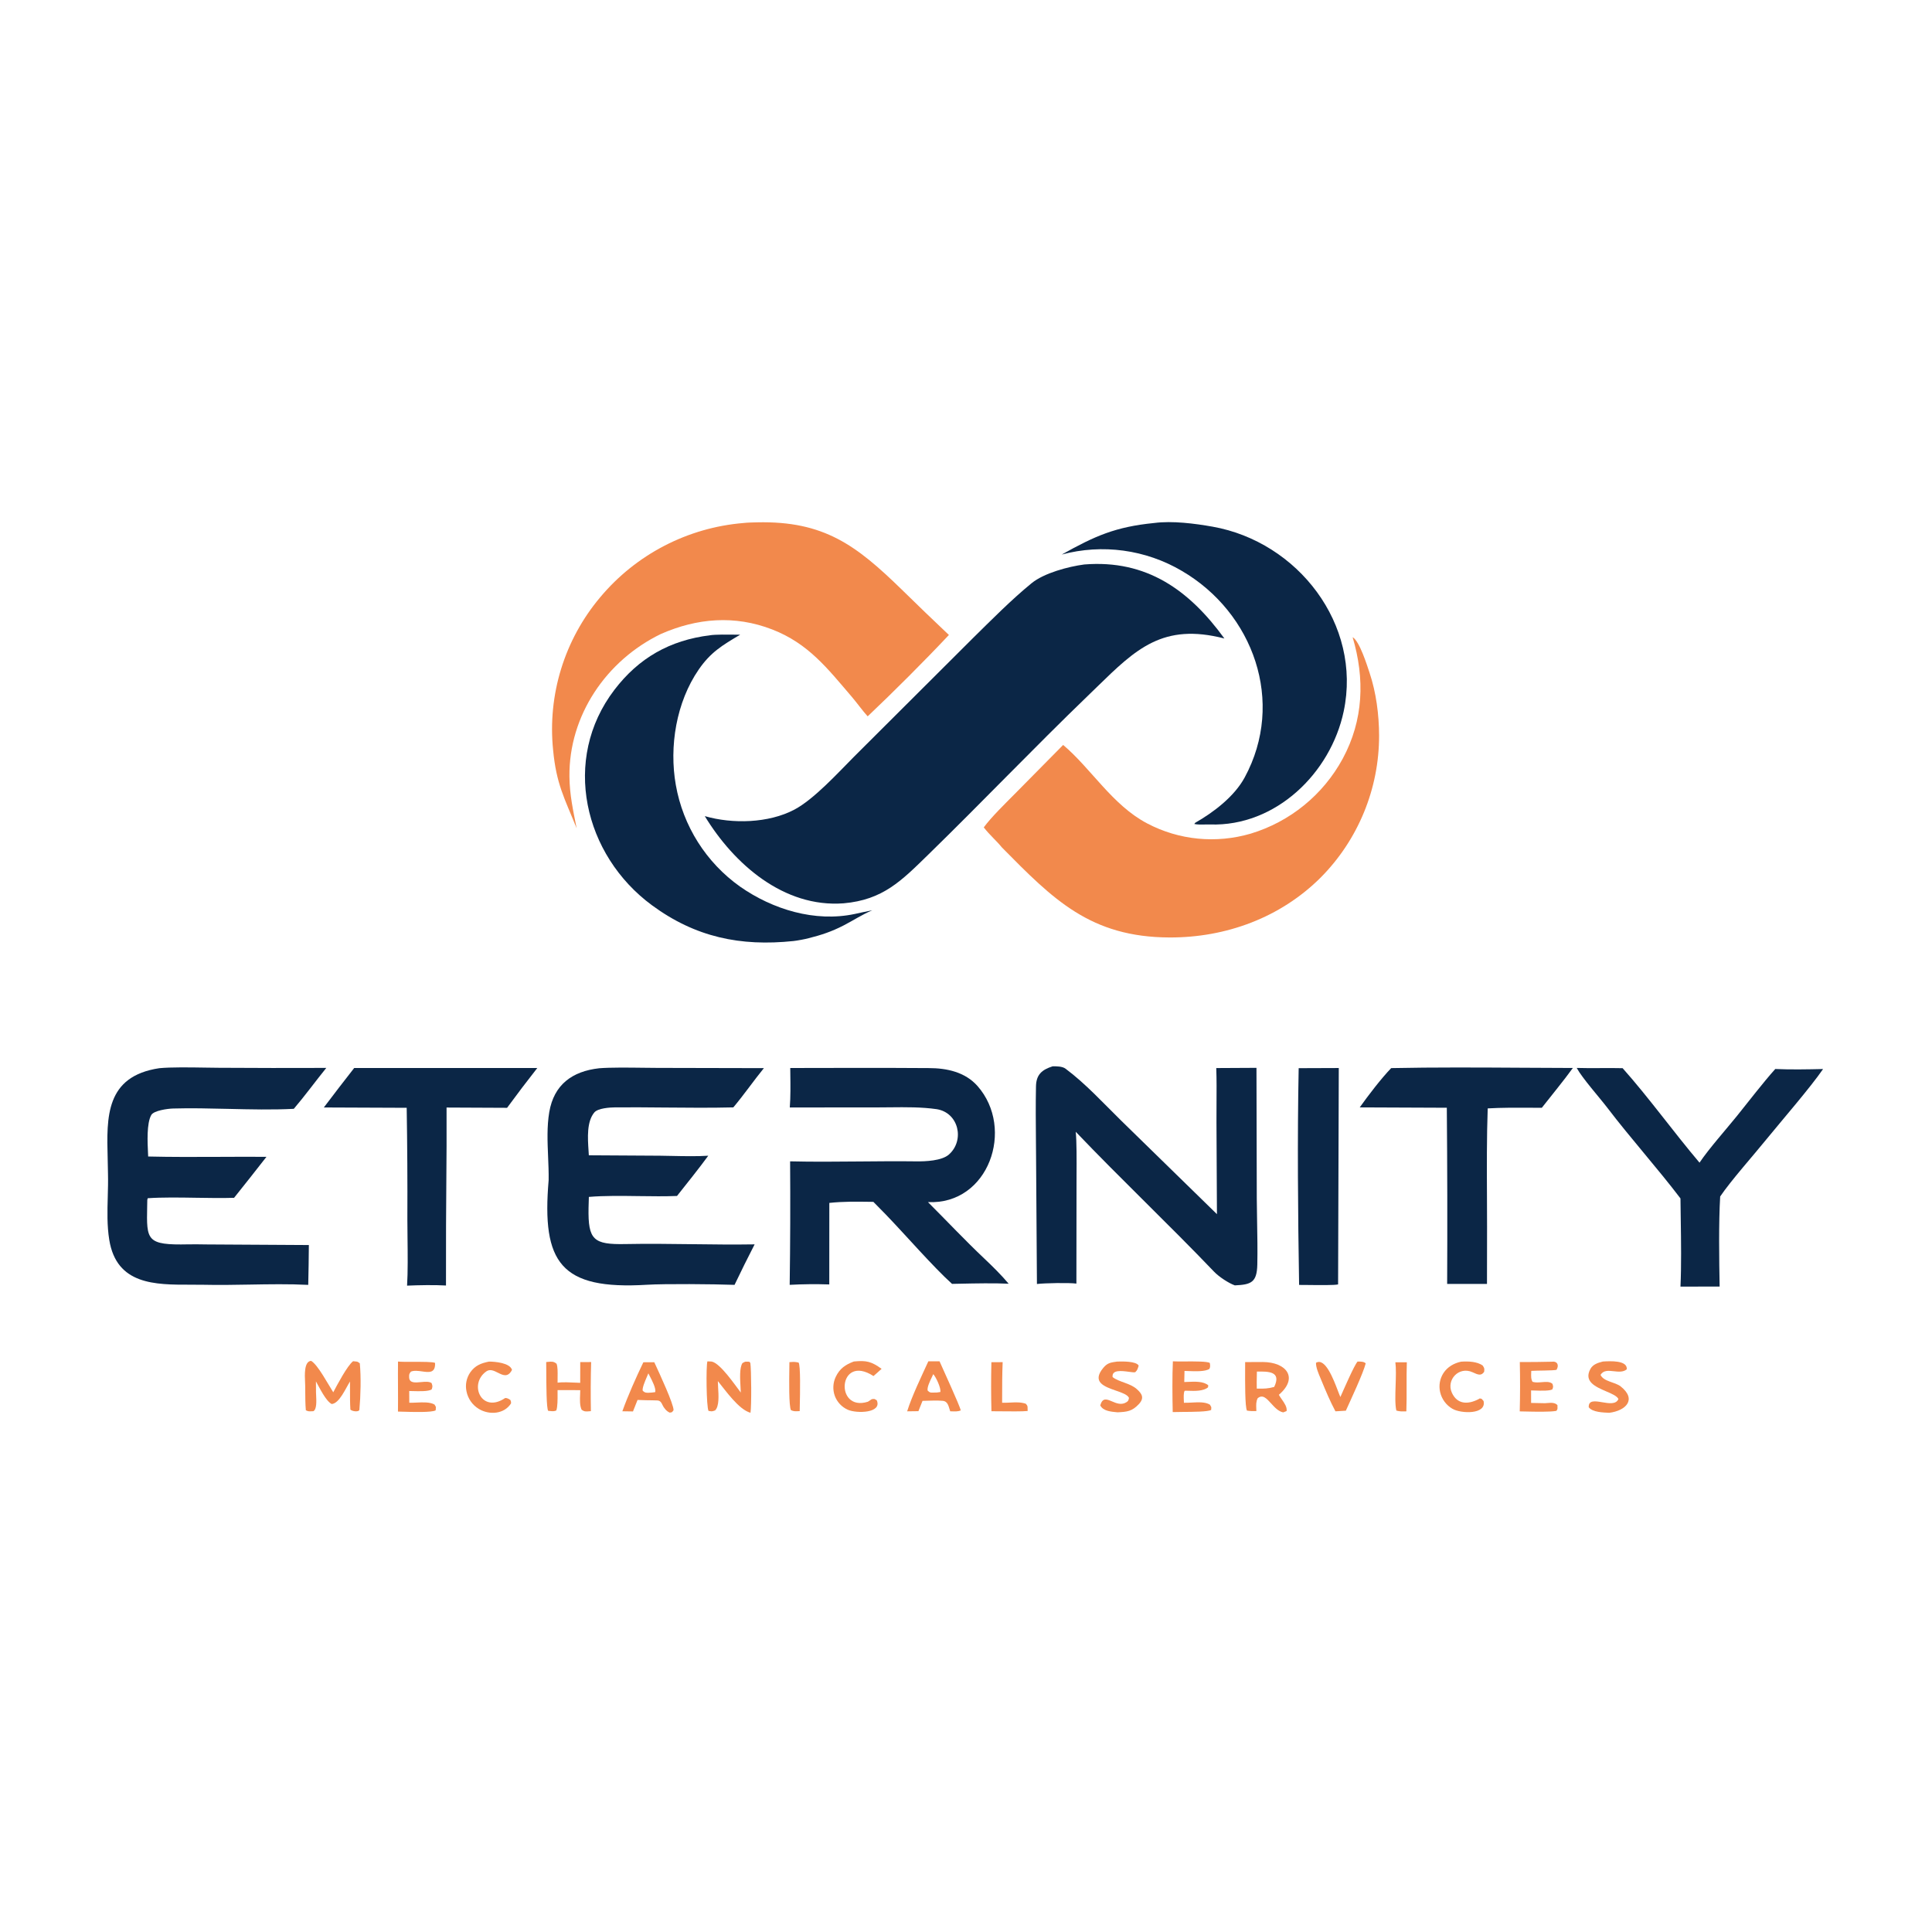
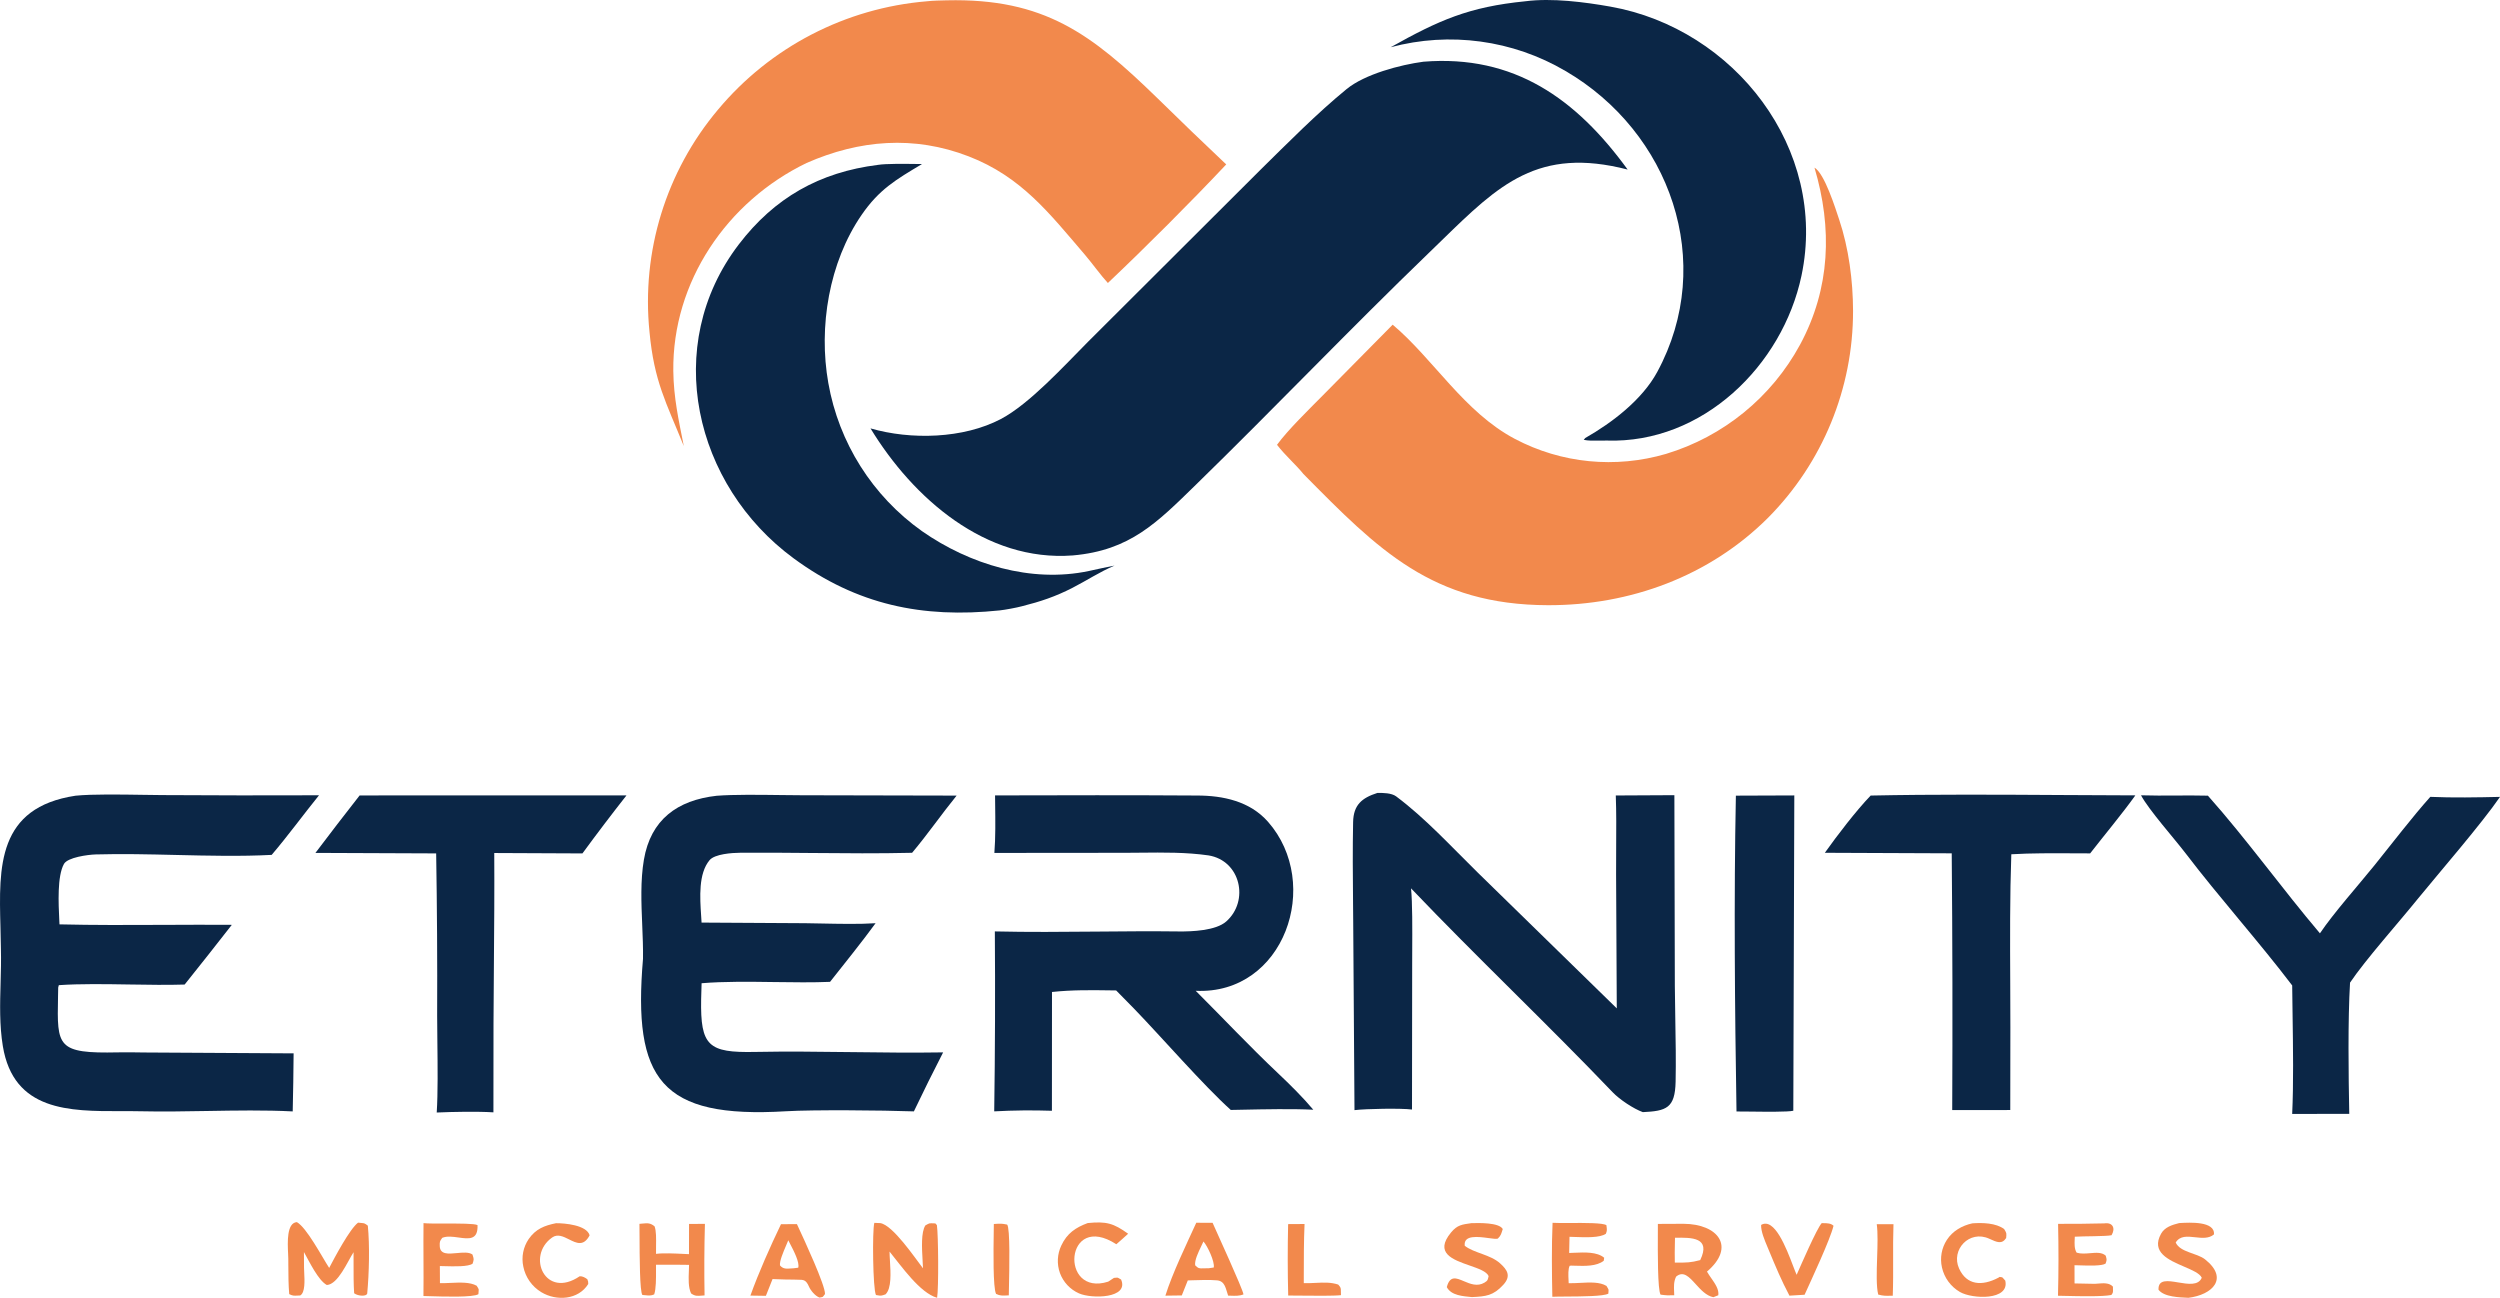
- <svg xmlns="http://www.w3.org/2000/svg" width="1024" height="1024" viewBox="0 0 1024 1024">
+ <svg xmlns="http://www.w3.org/2000/svg" width="909.376" height="472.092" viewBox="56.900 276.735 909.376 472.092">
  <path fill="#0b2646" d="M648.957 338.414c-18.648-25.661-41.244-41.892-74.297-39.23-8.41 1.115-21.282 4.517-27.93 9.955-10.756 8.798-21.403 19.584-31.316 29.337l-62.818 62.653c-8.536 8.584-21.214 22.534-31.609 28.013-13.656 7.198-32.767 7.664-47.439 3.42 15.471 25.403 41.859 48.612 73.577 46.212 20.864-1.822 30.66-11.944 44.814-25.746 28.541-27.832 56.063-56.686 84.761-84.354 1.618-1.559 3.19-3.092 4.727-4.589 20.648-20.117 34.964-34.065 67.53-25.671" />
  <path fill="#f2894c" d="M725.895 356.595c-1.347-4.011-5.287-16.757-8.977-18.878 6.553 22.057 5.783 43.924-5.235 64.373a82.66 82.66 0 0 1-48.797 39.758c-18.33 5.345-37.942 3.502-54.929-5.458-18.474-9.745-29.608-29.038-44.469-41.551l-25.597 25.912c-4.795 4.847-12.584 12.427-16.477 17.783 3.227 4.152 6.73 7.049 9.583 10.593 27.199 27.558 46.872 47.642 89.009 47.749 29.827.075 58.687-10.513 80.01-31.785a106.63 106.63 0 0 0 30.932-75.266c-.026-10.966-1.556-22.817-5.053-33.23" />
  <path fill="#f2894c" d="M401.251 276.853c-2.117.049-5.122.101-7.181.35a110.9 110.9 0 0 0-76.011 39.432 108.52 108.52 0 0 0-24.904 80.827c1.686 18.095 6.053 25.629 12.478 41.533-1.864-9.465-3.703-17.6-3.818-27.288-.386-32.438 19.521-61.691 48.468-75.682 19.197-8.445 39.129-10.088 58.959-2.415 19.199 7.429 29.347 20.68 42.311 35.816 2.478 2.893 5.918 7.659 8.337 10.249 13.537-12.808 30.28-29.538 43.05-43.131a1814 1814 0 0 1-25.159-24.224c-23.852-23.196-40.976-36.293-76.53-35.467" />
  <path fill="#0b2646" d="M390.201 336.382c-4.293-.054-10.966-.138-13.867.317-21.363 2.661-37.758 12.013-50.677 28.915-28.18 36.868-16.234 87.632 19.938 114.222 23.002 16.908 46.829 21.866 74.933 18.936 2.001-.217 6.138-.984 8.094-1.513 6.742-1.695 12.192-3.511 18.436-6.723 5.25-2.7 9.839-5.777 15.253-8.063-3.166.572-6.206 1.303-9.347 1.966-21.024 4.44-43.4-2.411-60.701-14.505a83.9 83.9 0 0 1-34.065-53.888c-3.615-20.381.247-43.894 12.119-61.152 6.356-9.239 12.491-12.842 21.976-18.489-.591-.004-1.301-.013-2.092-.023" />
  <path fill="#0b2646" d="M642.692 279.146c-9.391-1.663-21.301-3.204-30.875-1.955-20.681 2.04-31.575 6.939-49.067 16.728a83.06 83.06 0 0 1 63.62 8.652c37.976 22.138 55.016 69.523 33.323 109.518-5.45 10.047-16.357 18.391-26.152 23.97l-.55.668c1.662.362 3.703.317 5.653.274.957-.021 1.892-.041 2.749-.013 34.805 1.14 63.889-27.251 70.797-59.977 9.737-46.13-24.431-89.883-69.498-97.865" />
  <path fill="#0b2646" d="M564.742 566.413c-1.68-1.255-4.824-1.285-6.834-1.242-5.641 1.802-8.689 4.364-8.814 10.609-.196 9.753-.109 19.53-.022 29.297q.033 3.557.059 7.111l.465 68.359c4.12-.498 16.953-.741 20.919-.218l.064-52.698c-.003-1.432.007-3.213.018-5.191.04-7.376.095-17.501-.436-22.574 23.941 25.096 49.355 49.095 73.348 74.183 2.523 2.638 7.57 5.995 10.973 7.227 8.596-.405 11.722-1.474 11.922-11.084.157-7.529.023-15.062-.111-22.596-.072-4.095-.145-8.189-.171-12.283l-.166-69.334-21.313.113c.223 5.955.18 12.542.139 18.975-.021 3.301-.042 6.563-.027 9.678l.249 48.784-50.729-49.546c-9.566-9.376-18.78-19.531-29.533-27.57" />
  <path fill="#0b2646" d="M109.041 565.859c-8.29-.13-18.532-.291-24.62.307-28.523 4.296-27.944 25.834-27.353 47.817.072 2.675.144 5.356.164 8.014.109 4.073-.005 8.174-.119 12.28-.212 7.676-.426 15.371.81 22.935 3.885 23.77 24.293 23.735 42.881 23.702 2.513-.004 4.992-.009 7.393.046 7.872.179 15.948.039 24.032-.101 10.51-.183 21.034-.365 31.143.153q.252-10.556.329-21.115l-54.443-.321-.28-.004c-2.881-.045-6.357-.098-9.154-.037-22.231.485-22.18-2.083-21.819-20.07q.035-1.668.066-3.518l.224-.86c7.748-.534 16.76-.388 25.717-.243 6.919.112 13.806.224 20.054.021a2110 2110 0 0 0 17.159-21.72c-8.082-.061-16.35-.023-24.648.014-12.805.058-25.679.117-38.04-.186l-.075-1.573c-.29-5.933-.783-15.994 1.707-20.411 1.342-2.38 8.65-3.368 11.563-3.453 9.451-.273 19.285-.041 29.138.192 11.797.278 23.622.557 34.854-.029 5.884-6.899 11.484-14.583 17.216-21.681q-28.476.114-56.951-.07a700 700 0 0 1-6.948-.089" />
  <path fill="#0b2646" d="m419.465 566.065-.614.002c.01 1.06.024 2.15.038 3.261.074 5.809.155 12.172-.284 17.66l47.513-.044c1.898-.003 3.818-.023 5.752-.043 8.155-.085 16.554-.172 24.597.981 11.71 1.88 14.944 16.552 6.474 24.042-3.787 3.348-12.452 3.685-17.323 3.623-9.92-.128-19.961-.036-30.009.056-12.336.113-24.685.226-36.835-.067q.243 32.73-.226 65.456c6.989-.38 13.991-.451 20.986-.213l.028-43.212c7.387-.785 14.286-.687 21.621-.582l1.721.024 6.681 6.804c9.939 10.287 25.102 27.75 35.011 36.667 1.312-.025 2.68-.053 4.088-.082 8.394-.175 18.2-.378 25.927.001-3.732-4.461-8.582-9.255-12.832-13.267-10.29-9.713-19.945-20.02-29.942-29.99 32.235 1.512 46.157-38.935 26.287-61.497-6.572-7.462-16.333-9.536-25.818-9.537-24.275-.164-48.565-.103-72.841-.043" />
  <path fill="#0b2646" d="M340.966 565.936c-7.924-.1-17.304-.218-23.369.259-14.337 1.601-24.004 8.698-26.479 23.266-1.287 7.575-.946 15.703-.612 23.687.176 4.197.35 8.354.285 12.37-3.728 43.835 6.354 58.188 52.077 55.434 9.59-.577 34.966-.365 46.457.049a813 813 0 0 1 10.638-21.461c-11.07.182-22.179.041-33.292-.099-11.741-.148-23.485-.297-35.186-.065-16.92.335-19.839-2.151-19.544-19.126l.166-5.862c8.137-.682 17.332-.555 26.456-.43 6.965.096 13.889.191 20.268-.074 5.277-6.692 11.556-14.455 16.563-21.33-5.756.394-13.198.239-19.829.101-2.02-.042-3.965-.082-5.764-.105l-37.708-.223c-.043-.798-.099-1.645-.157-2.528-.44-6.636-1.013-15.285 3.064-20.174 1.887-2.263 8.209-2.676 11.125-2.7 8.59-.07 17.317.008 26.064.087 12.233.11 24.504.22 36.488-.075 5.646-6.711 10.652-13.971 16.196-20.803l-56.414-.126a753 753 0 0 1-7.493-.072" />
  <path fill="#0b2646" d="M848.303 566.107c-4.27.026-8.518.051-12.612-.082 2.907 5.396 12.144 15.749 16.301 21.204 12.219 16.036 26.608 32.044 38.694 47.964.031 3.397.084 6.965.139 10.622.179 12.039.372 25.046-.142 36.12l20.761-.042c-.273-13.908-.538-34.074.285-47.728 5.7-8.449 17.862-22.054 24.683-30.521 7.792-9.546 23.188-27.303 29.864-37.043-8.083.192-17.313.356-25.352-.01-6.639 7.421-13.898 16.959-20.251 24.828-5.879 7.283-14.877 17.366-19.896 24.816-13.668-16.11-26.79-34.405-40.751-50.075-3.858-.099-7.799-.076-11.723-.053" />
  <path fill="#0b2646" d="M807.432 565.928c-23.433-.141-47.329-.284-70.075.191-5.251 5.451-12.206 14.533-16.67 20.819l46.155.194q.41 46.694.178 93.39l21.115-.013.039-30.134c.001-5.267-.024-10.631-.049-16.041-.072-15.659-.145-31.701.39-46.858 7.195-.429 15.117-.387 22.67-.347 2.037.011 4.048.022 6.01.023 5.13-6.587 11.666-14.439 16.445-21.1-8.613-.019-17.377-.071-26.208-.124" />
  <path fill="#0b2646" d="m284.788 566.054-97.071.021a1465 1465 0 0 0-16.076 20.904l43.915.181q.482 29.525.357 59.055c.002 2.8.04 6.018.079 9.413.103 8.798.22 18.788-.234 25.786 5.893-.26 14.741-.432 20.624-.065l.03-31.984c.029-7.113.085-14.273.142-21.446.108-13.664.217-27.375.132-40.899l32.076.148a791 791 0 0 1 16.026-21.114" />
  <path fill="#0b2646" d="m709.584 566.073-21.257.079c-.747 37.373-.384 77.59.225 114.883 1.011-.012 2.774.01 4.863.035 5.734.069 13.928.169 15.802-.304z" />
  <path fill="#f2894c" d="M669.305 721.891q-4.677-.006-9.354.045c.005.66 0 1.757-.007 3.136-.034 6.91-.103 20.909.992 22.588 2.16.29 2.775.301 4.966.227q-.016-.653-.045-1.272c-.083-1.962-.157-3.694.724-5.506 2.638-2.221 4.73.087 7.123 2.725 1.838 2.027 3.853 4.249 6.427 4.761l1.802-.713c.295-2.114-1.125-4.15-2.54-6.18-.564-.808-1.126-1.615-1.58-2.426 10.593-9.03 4.004-17.326-8.508-17.385m-2.369 14.112-.822-.005c-.071-2.392-.021-4.827.03-7.24q.019-.896.035-1.786c6.119-.115 13.157-.167 9.175 8.127-3.414.936-5.194.924-8.418.904" />
  <path fill="#f2894c" d="M188.418 721.599c-.318-.026-.72-.058-1.268-.13-3.017 2.263-8.506 12.65-10.514 16.471-2.705-4.18-8.156-14.609-11.745-16.659-3.728.279-3.393 7.306-3.193 11.488.034.719.064 1.353.069 1.855.008.807.012 1.646.016 2.503.016 3.439.033 7.172.322 10.346 1.22.628 1.788.597 2.891.535.315-.017.673-.037 1.102-.045 1.832-1.024 1.611-5.386 1.459-8.378a44 44 0 0 1-.068-1.71l-.032-5.71c1.947 3.444 5.164 10.278 8.329 11.995 4.09-.262 7.475-8.445 9.723-11.939.009 1.214.005 2.529.002 3.888-.008 3.732-.018 7.8.21 11.05 1.464 1.113 4.652 1.219 4.762.017.673-7.335.935-17.301.214-24.606-1.124-.879-1.318-.894-2.279-.971" />
  <path fill="#f2894c" d="M392.491 735.171c.063 1.086.121 2.08.142 2.909-2.927-3.789-10.943-15.723-15.52-16.439a70 70 0 0 0-2.174-.092c-.781 2.629-.54 24.196.592 26.249l.477.08c1.29.22 1.44.246 3.001-.324 2.227-2.129 1.88-7.815 1.611-12.205-.077-1.263-.147-2.418-.148-3.35 4.279 5.239 11.052 15.062 17.302 16.805.589-3.421.455-22.899-.076-26.429l-.558-.625c-1.256-.008-1.671-.098-2.057-.029-.347.062-.672.252-1.567.744-1.617 2.455-1.278 8.323-1.025 12.706" />
  <path fill="#f2894c" d="m497.981 721.536-5.934-.025c-3.608 7.906-8.698 18.387-11.238 26.519l5.968-.079 2.182-5.463q.862-.026 1.747-.055c2.959-.099 6.077-.202 8.919.032 2.889.279 3.112 2.985 4.006 5.551q.475.01.952.029c1.598.059 3.213.117 4.634-.478-.339-2.188-9.732-22.582-11.236-26.031m.421 16.252-1.778.268a89 89 0 0 1-1.031.02c-.364.005-.675.014-.948.022-1.566.047-1.815.054-3.002-1.107-.258-1.831 1.138-4.734 2.256-7.06.279-.58.541-1.124.755-1.607 1.427 1.553 4.193 7.404 3.748 9.464" />
  <path fill="#f2894c" d="m346.785 722.019-5.798.012c-3.839 8.006-8.134 17.599-11.127 25.976l5.632.083a285 285 0 0 0 2.422-6.096l1.352.05c2.119.08 4.239.16 6.358.148.616.038 1.15.04 1.621.043 1.951.01 2.816.015 3.894 2.453.669 1.514 2.226 3.41 3.853 4.042.773-.165 1.01-.158 1.176-.264.174-.11.271-.343.827-1.023.12-3.149-7.437-19.445-9.873-24.698zm.463 15.844-1.623.206c-.391.014-.761.043-1.113.071-1.556.121-2.761.216-3.894-1.111-.214-1.566 1.232-4.933 2.282-7.379.291-.677.551-1.284.738-1.762.171.346.391.768.639 1.244 1.364 2.617 3.567 6.844 2.971 8.731" />
  <path fill="#f2894c" d="M627.917 721.597c-2.636.015-4.981.027-6.271-.067-.367 8.509-.26 18.341-.082 26.905 1.079-.058 2.919-.068 5.069-.081 5.706-.032 13.602-.076 15.301-1.056.049-.965.121-1.232.064-1.467-.057-.241-.25-.45-.738-1.342-2.437-1.487-6.042-1.295-9.572-1.107-1.434.077-2.855.153-4.18.115-.008-.31-.026-.671-.045-1.063-.086-1.78-.204-4.188.42-5.276l.57-.054c.447.008.919.024 1.409.039 3.464.112 7.818.252 10.403-1.809l.153-1.092c-2.585-2.196-7.167-1.984-10.913-1.811-.635.03-1.246.058-1.82.073l.125-5.881c.585.01 1.269.036 2.013.064 3.754.143 9.062.344 11.215-1.172.452-1.065.39-1.546.27-2.486q-.037-.28-.075-.628c-1.265-.87-7.905-.834-13.316-.804" />
  <path fill="#f2894c" d="M219.006 721.806c-3.359.007-6.522.014-8.052-.158-.053 4.392-.032 8.793-.011 13.189.021 4.451.042 8.897-.014 13.323.548.01 1.32.034 2.245.063 5.353.167 15.83.493 17.745-.728.051-1.193.159-1.499.103-1.77-.052-.248-.242-.466-.74-1.305-2.424-1.355-6.012-1.19-9.449-1.032-1.351.063-2.679.124-3.903.091l-.033-6.218c.477.004 1.071.022 1.74.041 3.38.099 8.656.253 10.181-.923.485-1.586.48-1.603.049-2.961l-.114-.362c-1.314-.926-3.517-.715-5.673-.509-3.09.295-6.084.581-6.221-2.505-.074-1.677.061-1.864.808-2.898l.105-.146c1.708-.715 3.884-.409 5.958-.118 3.711.52 7.093.995 6.868-4.509-1.084-.586-6.559-.575-11.592-.565" />
  <path fill="#f2894c" d="M290.522 721.816q-.47.048-1.024.094c.024.787.029 2.4.036 4.456.025 7.347.068 20.341 1.04 21.413.386.025.742.062 1.078.097 1.184.121 2.116.218 3.212-.305.695-2.043.675-5.848.659-8.8-.004-.724-.007-1.396 0-1.979 1.195.002 2.403-.001 3.615-.004 2.81-.008 5.646-.015 8.404.043-.007.724-.038 1.482-.069 2.254-.116 2.863-.239 5.914.811 8.131 1.421 1.011 2.233.943 3.957.798q.428-.037.944-.074-.23-13.014.13-26.026l-5.775.033-.019 10.989a289 289 0 0 1-1.857-.087c-3.285-.161-7.583-.372-10.133-.016-.027-.854-.011-1.849.006-2.887.043-2.64.089-5.558-.548-7.144-1.574-1.271-2.585-1.172-4.467-.986" />
  <path fill="#f2894c" d="M603.523 723.798c-1.341-2.416-8.762-2.213-11.426-2.138-3.331.495-5.078.605-7.362 3.367-6.222 7.525.639 9.915 6.715 12.03 3.213 1.119 6.206 2.161 6.931 3.846-.304 1.292-.205 1.607-1.489 2.381-2.601 1.567-5.227.452-7.517-.52-2.782-1.181-5.066-2.15-6.202 2.162 1.634 3.104 5.954 3.299 9.13 3.627 5.062-.238 7.772-.483 11.421-4.471 2.956-3.23 1.439-5.468-1.2-7.832-3.56-3.19-9.41-3.691-12.823-6.36-.511-4.052 4.894-3.317 8.699-2.8 1.533.208 2.806.381 3.327.191 1.212-1.165 1.286-1.888 1.796-3.483" />
  <path fill="#f2894c" d="M824.974 726.048c1.512-2.504.461-4.761-2.623-4.307q-8.41.204-16.821.17.302 13.077-.036 26.153c.78.012 1.747.034 2.833.059 5.25.122 13.297.308 16.58-.338.638-.782.624-1.124.59-1.964a16 16 0 0 1-.017-1.068c-1.345-1.459-3.452-1.28-5.45-1.11-.391.033-.778.066-1.155.086l-7.358-.147-.012-6.624c.504.004 1.166.026 1.921.05 3.182.105 7.994.262 9.372-.63.474-1.338.464-1.374.158-2.528l-.096-.363c-1.387-1.272-3.457-1.095-5.645-.908-1.655.142-3.377.289-4.924-.18-.887-1.372-.797-3.281-.714-5.063q.019-.381.033-.751c3.138-.208 11.294-.09 13.364-.537" />
  <path fill="#f2894c" d="m849.823 721.618-.251.015c-2.53.646-5.227 1.441-6.576 3.856-3.78 6.768 2.766 9.58 8.364 11.984 2.986 1.282 5.702 2.449 6.435 4.038-1.238 2.945-5.026 2.307-8.576 1.71-3.797-.639-7.321-1.233-7.162 2.652 2.045 2.682 7.664 2.779 10.874 2.939 8.778-1.091 14.788-7.056 6.072-13.97-2.987-2.37-9.022-2.512-10.691-6.131 1.533-2.537 4.25-2.237 7.065-1.926 2.449.271 4.971.55 6.85-1.024.447-4.893-8.909-4.347-12.404-4.143" />
  <path fill="#f2894c" d="M271.374 726.076c-1.057-3.746-9.088-4.422-12.228-4.397-4.18.845-7.37 2.067-9.924 5.746a12.94 12.94 0 0 0-1.971 10.02 14.1 14.1 0 0 0 6.554 9.323c5.533 3.341 13.477 2.798 17.071-2.978-.031-.537-.023-.721-.053-.898-.03-.174-.097-.342-.276-.828-.774-.597-1.769-1.152-2.779-1.093-12.521 8.502-19.56-7.362-10.021-14.099 1.985-1.402 4.095-.34 6.162.7 2.682 1.351 5.293 2.665 7.465-1.496" />
  <path fill="#f2894c" d="M467.262 725.511c-5.338-3.841-7.943-4.563-14.716-3.887-4.414 1.642-7.508 3.734-9.588 8.153a13.09 13.09 0 0 0-.506 10.032 12.97 12.97 0 0 0 6.942 7.398c4.645 2.061 18.282 1.833 15.305-5.037-.835-.455-1.029-.637-1.252-.688-.218-.05-.463.022-1.351.087l-2.094 1.372c-17.821 5.645-15.827-25.784 2.964-13.608 1.404-1.243 2.938-2.547 4.296-3.822" />
  <path fill="#f2894c" d="M785.914 723.814c-2.975-2.248-7.948-2.352-11.563-2.092-3.752.828-7.137 2.745-9.278 6.016a13.1 13.1 0 0 0-1.788 10.025 13.78 13.78 0 0 0 6.523 8.921c4.503 2.636 18.171 3.158 16.513-4.122-.739-.759-.846-1.032-1.046-1.157-.161-.101-.383-.107-1.044-.195l-.373.269c-6.052 3.213-11.595 2.729-14.339-3.309-3.089-6.799 3.729-14.192 10.99-10.84 2.83 1.306 4.582 2.081 6.129-.26.078-.915.13-1.339.044-1.733-.085-.389-.304-.749-.768-1.523" />
  <path fill="#f2894c" d="M720.154 721.66a42 42 0 0 1-.612-.01c-1.812 1.987-7.661 15.546-9.112 18.797-.338-.734-.775-1.88-1.299-3.251-2.447-6.415-6.774-17.755-11.625-14.89-.075 2.362 1.224 5.438 2.313 8.018.22.521.431 1.022.621 1.492 2.415 5.805 4.418 10.626 7.37 16.214l5.511-.33c2.494-5.531 9.251-19.904 10.528-25.085-.939-.922-2.267-.938-3.695-.955" />
  <path fill="#f2894c" d="m531.431 721.967-5.973.037a531 531 0 0 0 .027 25.979c.941 0 2.346.015 3.982.032 5.188.056 12.71.136 15.213-.165a23 23 0 0 1-.039-1.469c-.002-1.095-.002-1.328-.978-2.387-2.717-.88-5.271-.752-8.045-.614-1.415.071-2.887.144-4.466.088l.001-2.32c.003-6.409.005-12.762.278-19.181" />
  <path fill="#f2894c" d="m745.653 722.036-6.08.002c.431 3.136.282 7.671.134 12.185-.172 5.239-.343 10.449.395 13.41 1.78.486 2.743.466 4.341.432.293-.006.608-.013.953-.017.159-4.367.145-8.749.131-13.117-.014-4.321-.028-8.629.126-12.895" />
  <path fill="#f2894c" d="m418.983 721.929-.578.038c-.003.654-.017 1.64-.035 2.852-.098 6.717-.297 20.356.852 22.587 1.401.681 2.412.627 3.805.552q.388-.022.825-.039c.005-.548.026-1.486.052-2.689.146-6.721.472-21.706-.65-23.051-1.984-.404-2.49-.37-4.271-.25" />
</svg>
